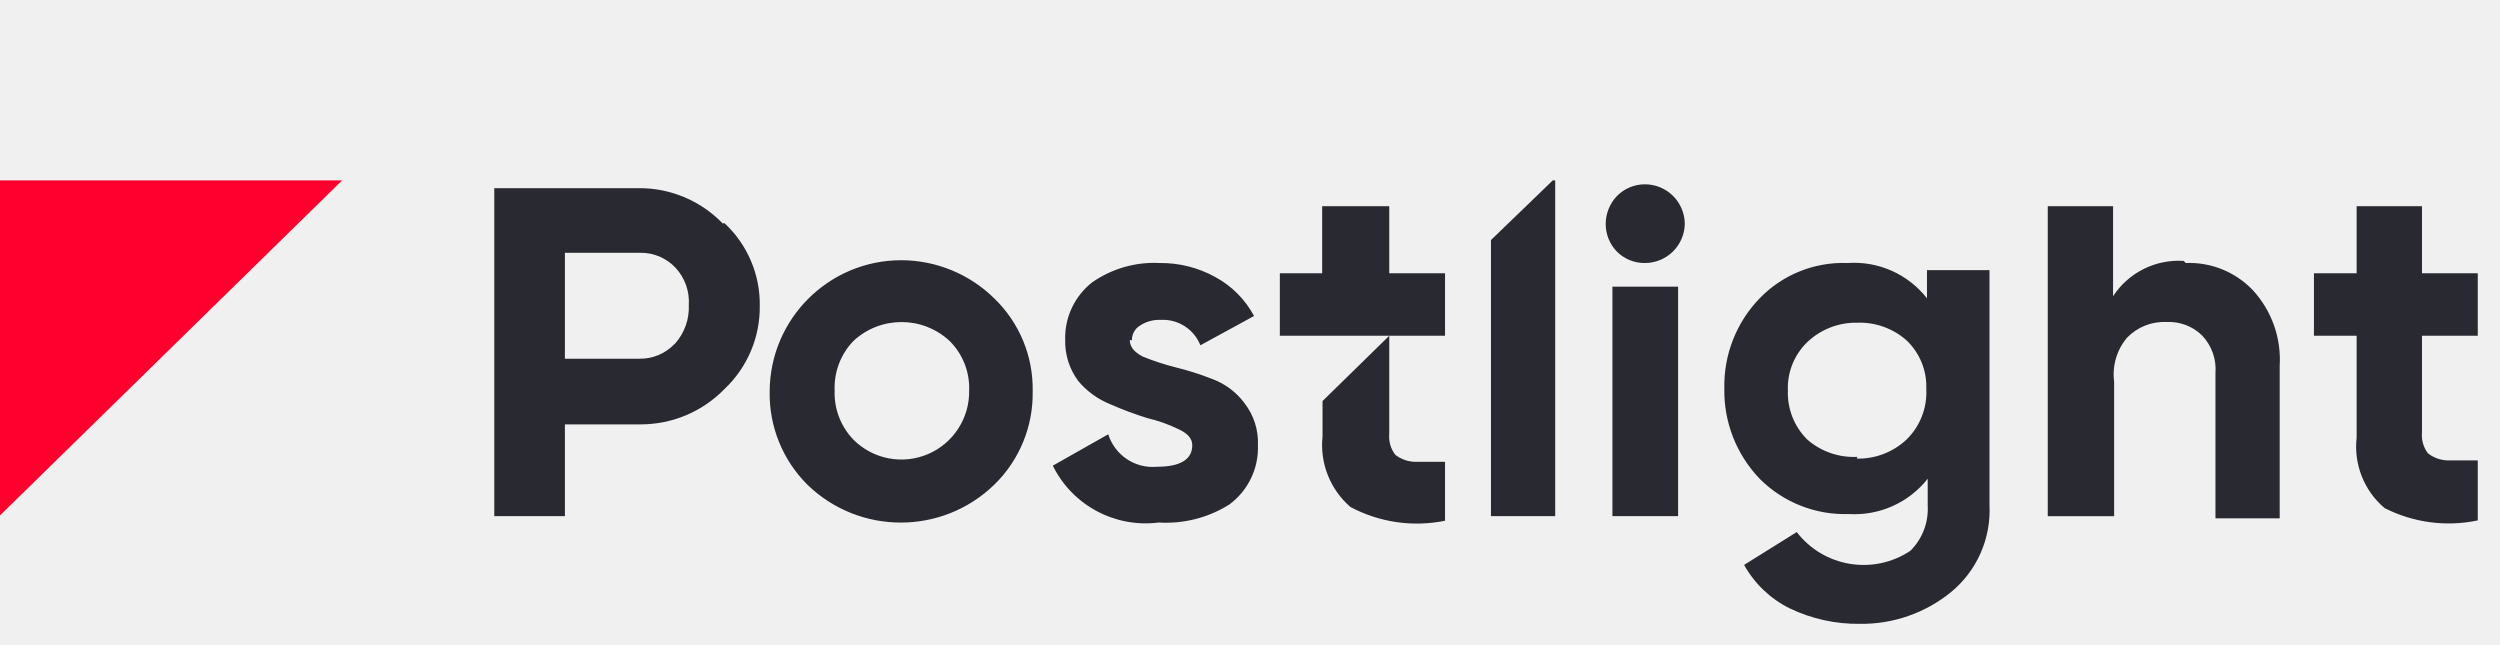
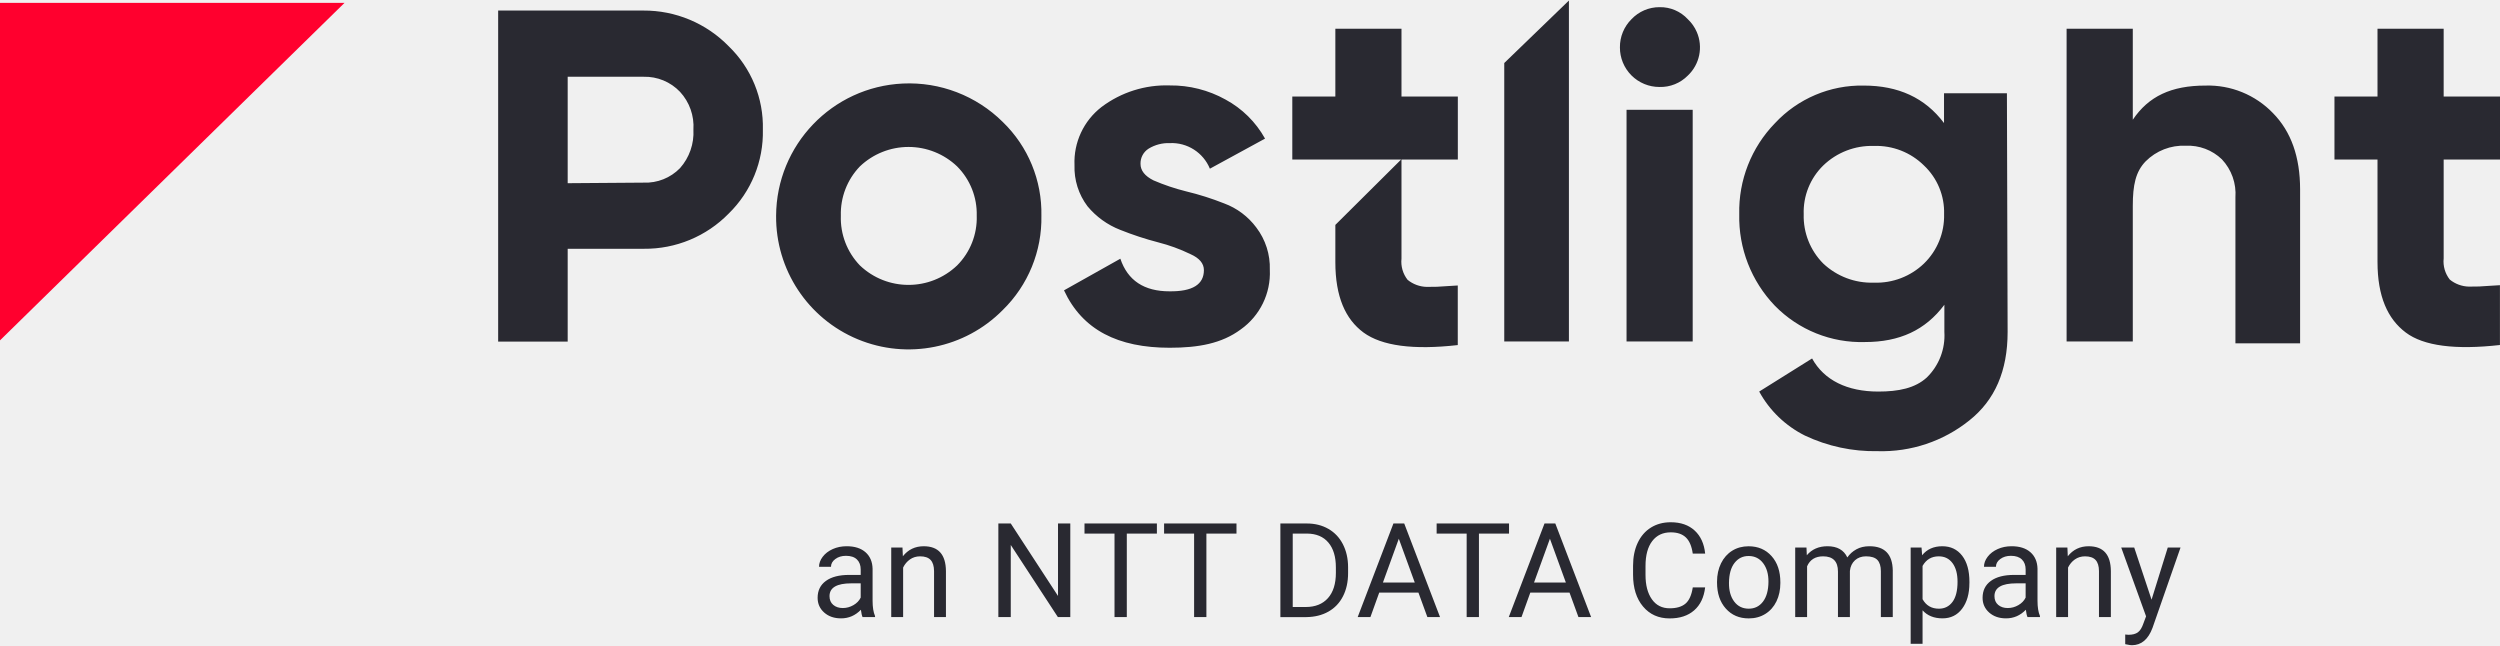
- <svg xmlns="http://www.w3.org/2000/svg" width="97" height="25">
-   <g fill-rule="nonzero" fill="none">
-     <path fill="#292931" d="M60.247 7l-2.398 2.315v10.712h2.493V7zM63.822 10.205a1.507 1.507 0 01-1.082-.438 1.534 1.534 0 01-.439-1.082c.002-.404.16-.791.439-1.082a1.52 1.52 0 011.082-.452c.85 0 1.54.684 1.548 1.534a1.548 1.548 0 01-1.548 1.52M53.904 13.027h-4.246v-2.424H51.3V8h2.603v2.603h2.164v2.424h-2.164v3.809c-.027.289.056.577.233.808.212.166.47.262.74.274h1.191v2.287a5.48 5.48 0 01-3.67-.534 3.178 3.178 0 01-1.083-2.74v-1.37l2.59-2.534zM38.575 18.808a5.205 5.205 0 01-7.246 0 4.973 4.973 0 01-1.466-3.616 5.11 5.11 0 015.123-5.096 5.164 5.164 0 013.59 1.48 4.877 4.877 0 011.492 3.602 4.932 4.932 0 01-1.479 3.617m-5.48-1.74a2.63 2.63 0 004.494-1.904 2.575 2.575 0 00-.754-1.918 2.74 2.74 0 00-3.74 0 2.616 2.616 0 00-.725 1.918 2.603 2.603 0 00.726 1.904M43.836 13.192c0 .26.164.466.506.644a9.48 9.48 0 001.247.41c.499.123.988.278 1.466.466.492.186.92.51 1.233.932.36.465.544 1.042.52 1.63a2.74 2.74 0 01-1.11 2.301 4.616 4.616 0 01-2.74.699 4.014 4.014 0 01-4.109-2.206L43 16.85a1.808 1.808 0 001.89 1.26c.89 0 1.37-.273 1.37-.835 0-.247-.164-.452-.52-.616a5.753 5.753 0 00-1.233-.439c-.484-.152-.96-.33-1.425-.534a3.15 3.15 0 01-1.246-.904 2.562 2.562 0 01-.507-1.59 2.74 2.74 0 011.04-2.232A4.205 4.205 0 0145 10.205a4.342 4.342 0 012.137.535 3.699 3.699 0 011.52 1.52l-2.082 1.137a1.562 1.562 0 00-1.534-.986 1.37 1.37 0 00-.808.22.658.658 0 00-.315.574M77.192 10.48h-2.425v1.095a3.589 3.589 0 00-3.082-1.37 4.507 4.507 0 00-3.411 1.37 4.877 4.877 0 00-1.37 3.493 4.932 4.932 0 001.37 3.507 4.671 4.671 0 003.466 1.37 3.616 3.616 0 003.055-1.37v1.041a2.288 2.288 0 01-.672 1.754 3.274 3.274 0 01-4.41-.726l-2.042 1.274a4.11 4.11 0 001.767 1.685 6.11 6.11 0 002.74.602 5.48 5.48 0 003.507-1.219 4.11 4.11 0 001.507-3.397v-9.11zm-5.124 7.246a2.74 2.74 0 01-1.945-.671 2.548 2.548 0 01-.753-1.904 2.466 2.466 0 01.753-1.877 2.74 2.74 0 011.945-.753 2.74 2.74 0 011.905.684c.513.487.792 1.17.767 1.877a2.562 2.562 0 01-.767 1.973 2.74 2.74 0 01-1.932.74M84.808 10.205c.98-.04 1.928.345 2.603 1.055a3.973 3.973 0 011.041 2.932v5.918H85.96v-5.63a1.904 1.904 0 00-.52-1.466 1.836 1.836 0 00-1.37-.52 2 2 0 00-1.535.602 2.205 2.205 0 00-.507 1.712v5.22h-2.575V8h2.534v3.493a3.041 3.041 0 012.74-1.37M62.562 11.123h2.548v8.904h-2.548zM28.041 8.671a4.48 4.48 0 00-3.274-1.37h-5.589v12.726h2.74v-3.561h2.931a4.534 4.534 0 003.26-1.37 4.37 4.37 0 001.37-3.233 4.288 4.288 0 00-1.37-3.205m-1.945 4.698a1.836 1.836 0 01-1.37.562h-2.876v-4.11h2.918c.517-.01 1.014.2 1.37.576.366.391.554.917.52 1.452a2.11 2.11 0 01-.52 1.48M93.973 13.027h2.164v-2.424h-2.164V8h-2.535v2.603h-1.657v2.424h1.657v3.946a3.123 3.123 0 001.083 2.74 5.48 5.48 0 003.616.479v-2.329h-1.192a1.288 1.288 0 01-.74-.274 1.15 1.15 0 01-.232-.808v-3.754z" />
-     <path fill="#FF002E" d="M0 7h13.274L0 20z" />
+ <svg xmlns="http://www.w3.org/2000/svg" fill="none" viewBox="0 0 1247 322">
+   <g clip-path="url(#a)">
+     <path d="m782.577.271-32.256 31.165V170.33h32.256V.271Zm45.255 3.305a19.148 19.148 0 0 0-14.055 6.006 19.544 19.544 0 0 0-5.762 14.054 19.663 19.663 0 0 0 5.762 13.984 19.682 19.682 0 0 0 13.984 5.763 19.077 19.077 0 0 0 14.126-5.692 19.321 19.321 0 0 0 4.481-21.708 19.321 19.321 0 0 0-4.481-6.401 18.662 18.662 0 0 0-14.055-6.006ZM248.478 5.264V170.4h34.683v-46.31h37.947a58.358 58.358 0 0 0 42.371-17.566 56.652 56.652 0 0 0 17.04-41.85 55.871 55.871 0 0 0-17.04-41.602 58.96 58.96 0 0 0-42.549-17.81h-72.452Zm417.593 9.062v33.836h-21.47v31.414h54.282l-32.812 32.605v18.55c0 17.286 5.024 28.463 14.054 35.139 9.159 6.676 24.827 8.761 47.009 6.255v-29.727l-5.165.314c-3.434.304-6.882.433-10.329.385a15.6 15.6 0 0 1-9.524-3.512 14.582 14.582 0 0 1-3.056-10.542V79.576h28.109V48.162H699.06V14.326h-32.989Zm364.749 0V170.33h33.02v-67.673c0-10.365 1.41-17.04 6.43-22.204a26.587 26.587 0 0 1 9.18-5.993 26.5 26.5 0 0 1 10.81-1.772c3.31-.152 6.61.37 9.71 1.536 3.1 1.166 5.93 2.951 8.31 5.246a25.236 25.236 0 0 1 5.37 8.797 25.127 25.127 0 0 1 1.38 10.209v72.766h32.26v-76.77c0-16.186-4.5-28.86-13.5-38.018a44.841 44.841 0 0 0-15.42-10.467 44.864 44.864 0 0 0-18.34-3.303c-17.01 0-28.35 5.374-36.19 17.04V14.325h-33.02Zm155.08 0v33.836h-21.47v31.414h21.47v51.119c0 17.182 5.06 28.358 14.06 35.14 8.99 6.781 24.84 8.749 47.01 6.254v-29.833l-5.17.314c-3.43.306-6.88.436-10.33.391a15.634 15.634 0 0 1-9.52-3.518 14.59 14.59 0 0 1-3.05-10.536v-49.33h28.1V48.161h-28.1V14.326h-33ZM283.161 38.289h37.876a24.208 24.208 0 0 1 18.165 7.522 25.383 25.383 0 0 1 6.675 18.864 26.673 26.673 0 0 1-6.675 19.183 23.965 23.965 0 0 1-18.165 7.238l-37.876.284V38.29Zm167.187 3.376a66.334 66.334 0 0 0-63.226 65.949 66.056 66.056 0 0 0 113.071 47.009 63.99 63.99 0 0 0 19.255-47.009 63.24 63.24 0 0 0-19.255-46.765 66.331 66.331 0 0 0-49.845-19.184Zm133.148.947a53.584 53.584 0 0 0-34.044 10.75 34.785 34.785 0 0 0-13.492 29.022 32.218 32.218 0 0 0 6.498 20.522 40.129 40.129 0 0 0 16.269 11.733 158.12 158.12 0 0 0 19.012 6.254 84.113 84.113 0 0 1 15.986 5.834c4.532 2.003 6.781 4.67 6.781 8.007 0 7.168-5.691 10.696-17.075 10.578-12.743.024-20.943-5.401-24.597-16.269l-28.109 15.778c9.205 19.852 27.022 28.636 52.706 28.636 14.371 0 25.961-2.105 35.447-9.133a34.494 34.494 0 0 0 14.511-29.761 33.097 33.097 0 0 0-6.746-21.085 35.129 35.129 0 0 0-16.021-12.011 140.887 140.887 0 0 0-18.97-6.012 105.4 105.4 0 0 1-16.27-5.478c-4.357-2.179-6.497-4.919-6.497-8.257a8.683 8.683 0 0 1 4.075-7.593 18.936 18.936 0 0 1 10.536-2.742 20.587 20.587 0 0 1 19.995 12.758l27.511-15.003a49.47 49.47 0 0 0-19.746-19.503 55.904 55.904 0 0 0-27.76-7.025Zm346.124.072a58.99 58.99 0 0 0-44.267 18.763 63.026 63.026 0 0 0-17.815 45.391 63.806 63.806 0 0 0 17.78 45.676 60.325 60.325 0 0 0 44.971 18.094c17.181 0 30.077-5.901 39.564-18.585v13.492a29.304 29.304 0 0 1-8.748 22.767c-5.833 5.34-14.058 7.03-24.212 7.03-15.495 0-27.052-5.656-33.025-16.512l-26.386 16.512a52.919 52.919 0 0 0 22.838 21.962 81.162 81.162 0 0 0 36.259 7.764 69.782 69.782 0 0 0 45.676-15.286c12.825-10.155 19.145-24.806 19.145-44.131l-.35-119.111h-31.375v14.866c-9.486-12.65-22.874-18.692-40.055-18.692ZM811.319 54.766V170.33h32.996V54.766h-32.996Zm123.365 18.029a33.871 33.871 0 0 1 25.011 9.766 32.008 32.008 0 0 1 10.016 24.277 33.075 33.075 0 0 1-10.016 24.598 34.25 34.25 0 0 1-25.011 9.553 35.131 35.131 0 0 1-25.267-9.553 33.529 33.529 0 0 1-9.731-24.598 32.442 32.442 0 0 1 9.731-24.277 34.794 34.794 0 0 1 25.267-9.766Zm-481.523.503a35.135 35.135 0 0 1 24.265 9.72 33.59 33.59 0 0 1 9.767 24.596 33.586 33.586 0 0 1-9.767 24.769 35.135 35.135 0 0 1-48.525 0 34.061 34.061 0 0 1-9.488-24.769 34.052 34.052 0 0 1 9.488-24.597 35.136 35.136 0 0 1 24.26-9.719Zm380.215 187.2c-3.748 0-7.041.882-9.885 2.647-2.845 1.765-5.04 4.294-6.592 7.587-1.553 3.293-2.328 7.109-2.328 11.449v4.483c0 6.635 1.657 11.931 4.987 15.873 3.324 3.957 7.748 5.929 13.261 5.929 5.088 0 9.162-1.338 12.224-4.022 3.075-2.684 4.891-6.494 5.479-11.437l-6.166-.012c-.597 3.855-1.814 6.55-3.642 8.097-1.826 1.552-4.448 2.327-7.871 2.327-3.803 0-6.762-1.493-8.879-4.489-2.113-2.99-3.18-7.024-3.18-12.1v-4.519c0-5.371 1.12-9.512 3.352-12.42 2.226-2.914 5.318-4.359 9.252-4.359 3.211 0 5.703.828 7.48 2.505 1.795 1.677 2.952 4.375 3.482 8.108h6.184c-.485-4.897-2.225-8.724-5.224-11.496-2.996-2.765-6.976-4.151-11.934-4.151Zm-335.398.615v46.695h6.189v-35.98l23.508 35.98h6.189v-46.695h-6.13v36.147l-23.567-36.147h-6.189Zm42.969 0v5.041h14.973v41.654h6.13v-41.654h15.008v-5.041h-36.111Zm39.7 0v5.041h14.973v41.654h6.13v-41.654h15.008v-5.041h-36.111Zm58.007 0v46.701h12.924c4.191-.054 7.862-.953 11.016-2.73 3.154-1.777 5.584-4.317 7.279-7.635 1.701-3.317 2.553-7.167 2.553-11.573v-2.985c-.015-4.297-.881-8.104-2.583-11.419-1.701-3.311-4.105-5.866-7.225-7.658-3.127-1.801-6.722-2.701-10.786-2.701h-13.178Zm77.938 0v5.041h14.978v41.654h6.124v-41.654h15.008v-5.041h-36.11Zm-21.553.006-17.828 46.689h6.35l4.394-12.218h19.557l4.466 12.218h6.313l-17.863-46.689h-5.389Zm75.36 0-17.827 46.689h6.349l4.395-12.218h19.563l4.453 12.218h6.32l-17.863-46.689h-5.39Zm-125.585 5.029h7.184c4.582.048 8.109 1.539 10.596 4.477 2.49 2.951 3.737 7.072 3.737 12.373l.006 2.736c0 5.456-1.321 9.668-3.962 12.616-2.635 2.95-6.336 4.424-11.076 4.424h-6.485v-36.626Zm52.914 2.57 7.954 21.837h-15.873l7.919-21.837Zm75.372 0 7.948 21.837h-15.872l7.924-21.837Zm-350.779 3.743c-2.523 0-4.84.467-6.941 1.41-2.108.949-3.777 2.219-5.005 3.838-1.231 1.61-1.842 3.288-1.842 5.016h5.964c0-1.51.716-2.809 2.15-3.873 1.435-1.073 3.208-1.611 5.325-1.611 2.417 0 4.247.617 5.49 1.842 1.237 1.231 1.854 2.877 1.854 4.963v2.719h-5.769c-4.985 0-8.852 1.001-11.596 3.003-2.748 1.995-4.123 4.798-4.123 8.41 0 2.969 1.095 5.424 3.287 7.362 2.193 1.938 5.002 2.902 8.423 2.902 3.829 0 7.122-1.44 9.879-4.3.211 1.747.491 2.956.829 3.648h6.225v-.509c-.819-1.88-1.226-4.406-1.226-7.587V283.72c-.085-3.505-1.262-6.263-3.53-8.268-2.263-1.995-5.394-2.991-9.394-2.991Zm489.217 0c-4.33 0-7.762 1.5-10.3 4.49l-.166-3.85-5.626.012v34.695h5.928v-25.337c1.435-3.306 4.1-4.969 7.99-4.969 4.934 0 7.409 2.529 7.409 7.569v22.737h5.959v-23.027c.236-2.226 1.082-3.991 2.535-5.319 1.455-1.31 3.285-1.966 5.49-1.966 2.666 0 4.578.617 5.715 1.836 1.126 1.237 1.706 3.096 1.706 5.567v22.903h5.935V284.55c-.137-8.048-3.997-12.089-11.615-12.089-2.523 0-4.71.515-6.544 1.54-1.853 1.025-3.352 2.369-4.507 4.046-1.753-3.727-5.057-5.586-9.909-5.586Zm91.852 0c-2.53 0-4.849.467-6.944 1.41-2.102.949-3.774 2.219-5.005 3.838-1.231 1.61-1.836 3.288-1.836 5.016h5.97c0-1.51.71-2.809 2.144-3.873 1.441-1.073 3.221-1.611 5.321-1.611 2.43 0 4.24.617 5.49 1.842 1.24 1.231 1.86 2.877 1.86 4.963v2.719h-5.77c-4.983 0-8.844 1.001-11.586 3.003-2.747 1.995-4.122 4.798-4.122 8.41 0 2.969 1.101 5.424 3.287 7.362 2.193 1.938 4.999 2.902 8.421 2.902 3.83 0 7.12-1.44 9.87-4.3.21 1.747.5 2.956.83 3.648h6.22v-.509c-.82-1.88-1.23-4.406-1.23-7.587V283.72c-.08-3.505-1.26-6.263-3.53-8.268-2.26-1.995-5.4-2.991-9.39-2.991Zm-542.648.006c-4.276 0-7.744 1.661-10.394 4.993l-.19-4.359-5.609.012v34.695h5.929v-24.727c.816-1.665 1.953-3.014 3.405-4.039 1.453-1.025 3.142-1.54 5.064-1.54 2.375 0 4.12.602 5.242 1.8 1.119 1.198 1.696 3.045 1.717 5.544v22.962h5.929v-22.933c-.064-8.275-3.761-12.408-11.093-12.408Zm508.08 0c-4.294 0-7.657 1.494-10.068 4.484l-.296-3.85h-5.42v48.033h5.935v-16.702c2.417 2.672 5.729 4.004 9.944 4.004 4.115 0 7.394-1.609 9.808-4.845 2.411-3.223 3.613-7.481 3.613-12.763h.012v-.545c.012-5.583-1.202-9.954-3.631-13.101-2.423-3.139-5.727-4.715-9.897-4.715Zm72.978 0c-4.27 0-7.74 1.661-10.39 4.993l-.19-4.359-5.6.012v34.695h5.93v-24.727c.81-1.665 1.94-3.014 3.39-4.039 1.46-1.025 3.15-1.54 5.07-1.54 2.37 0 4.13.602 5.25 1.8s1.69 3.045 1.71 5.544v22.962h5.93v-22.933c-.06-8.275-3.75-12.408-11.1-12.408Zm-169.613.012c-3.056 0-5.769.733-8.155 2.209-2.375 1.474-4.233 3.567-5.579 6.284-1.329 2.717-1.996 5.775-1.996 9.169v.426c0 5.389 1.453 9.72 4.376 12.989 2.915 3.275 6.728 4.904 11.431 4.904 3.121 0 5.887-.747 8.292-2.245 2.399-1.498 4.252-3.592 5.544-6.266 1.292-2.684 1.942-5.717 1.942-9.092v-.426c-.003-5.431-1.462-9.779-4.382-13.048-2.927-3.275-6.748-4.904-11.473-4.904Zm185.883.634 12.39 34.31-1.32 3.53c-.73 2.162-1.65 3.647-2.78 4.46-1.12.813-2.69 1.22-4.69 1.22l-1.61-.136v4.815l2.21.421 1.12.094c4.71 0 8.14-2.891 10.29-8.665l13.97-40.049h-6.37l-8.08 26.007-8.65-26.007h-6.48Zm-185.758 4.223c2.984.03 5.377 1.229 7.166 3.607 1.789 2.38 2.666 5.472 2.63 9.287-.04 4.248-.959 7.549-2.754 9.896-1.795 2.344-4.194 3.513-7.208 3.483-2.996-.036-5.372-1.212-7.137-3.565-1.759-2.338-2.631-5.442-2.594-9.293.042-4.343.964-7.669 2.778-9.98 1.819-2.317 4.18-3.472 7.119-3.435Zm94.745.166c2.902 0 5.2 1.131 6.871 3.405 1.665 2.262 2.493 5.348 2.493 9.263 0 4.446-.843 7.801-2.517 10.063-1.683 2.256-3.94 3.382-6.781 3.382-3.654 0-6.379-1.581-8.15-4.744v-16.584c1.801-3.199 4.488-4.785 8.084-4.785Zm-542.39 13.468h4.649l-.006 7.125c-.746 1.534-1.951 2.791-3.619 3.749-1.668.958-3.433 1.445-5.289 1.445-1.95 0-3.539-.526-4.779-1.575-1.241-1.05-1.86-2.5-1.86-4.365 0-4.252 3.632-6.379 10.904-6.379Zm581.073 0h4.65l-.01 7.125c-.75 1.534-1.95 2.791-3.62 3.749-1.66.958-3.43 1.445-5.29 1.445-1.946 0-3.538-.526-4.775-1.575-1.244-1.05-1.86-2.5-1.86-4.365 0-4.252 3.635-6.379 10.905-6.379Z" fill="#292931" />
+     <path d="M-.317 1.433h172.165L-.317 170.085V1.433Z" fill="#FF002E" />
  </g>
+   <defs>
+     <clipPath id="a">
+       <path fill="#fff" d="M0 0h1247v322H0z" />
+     </clipPath>
+   </defs>
</svg>
